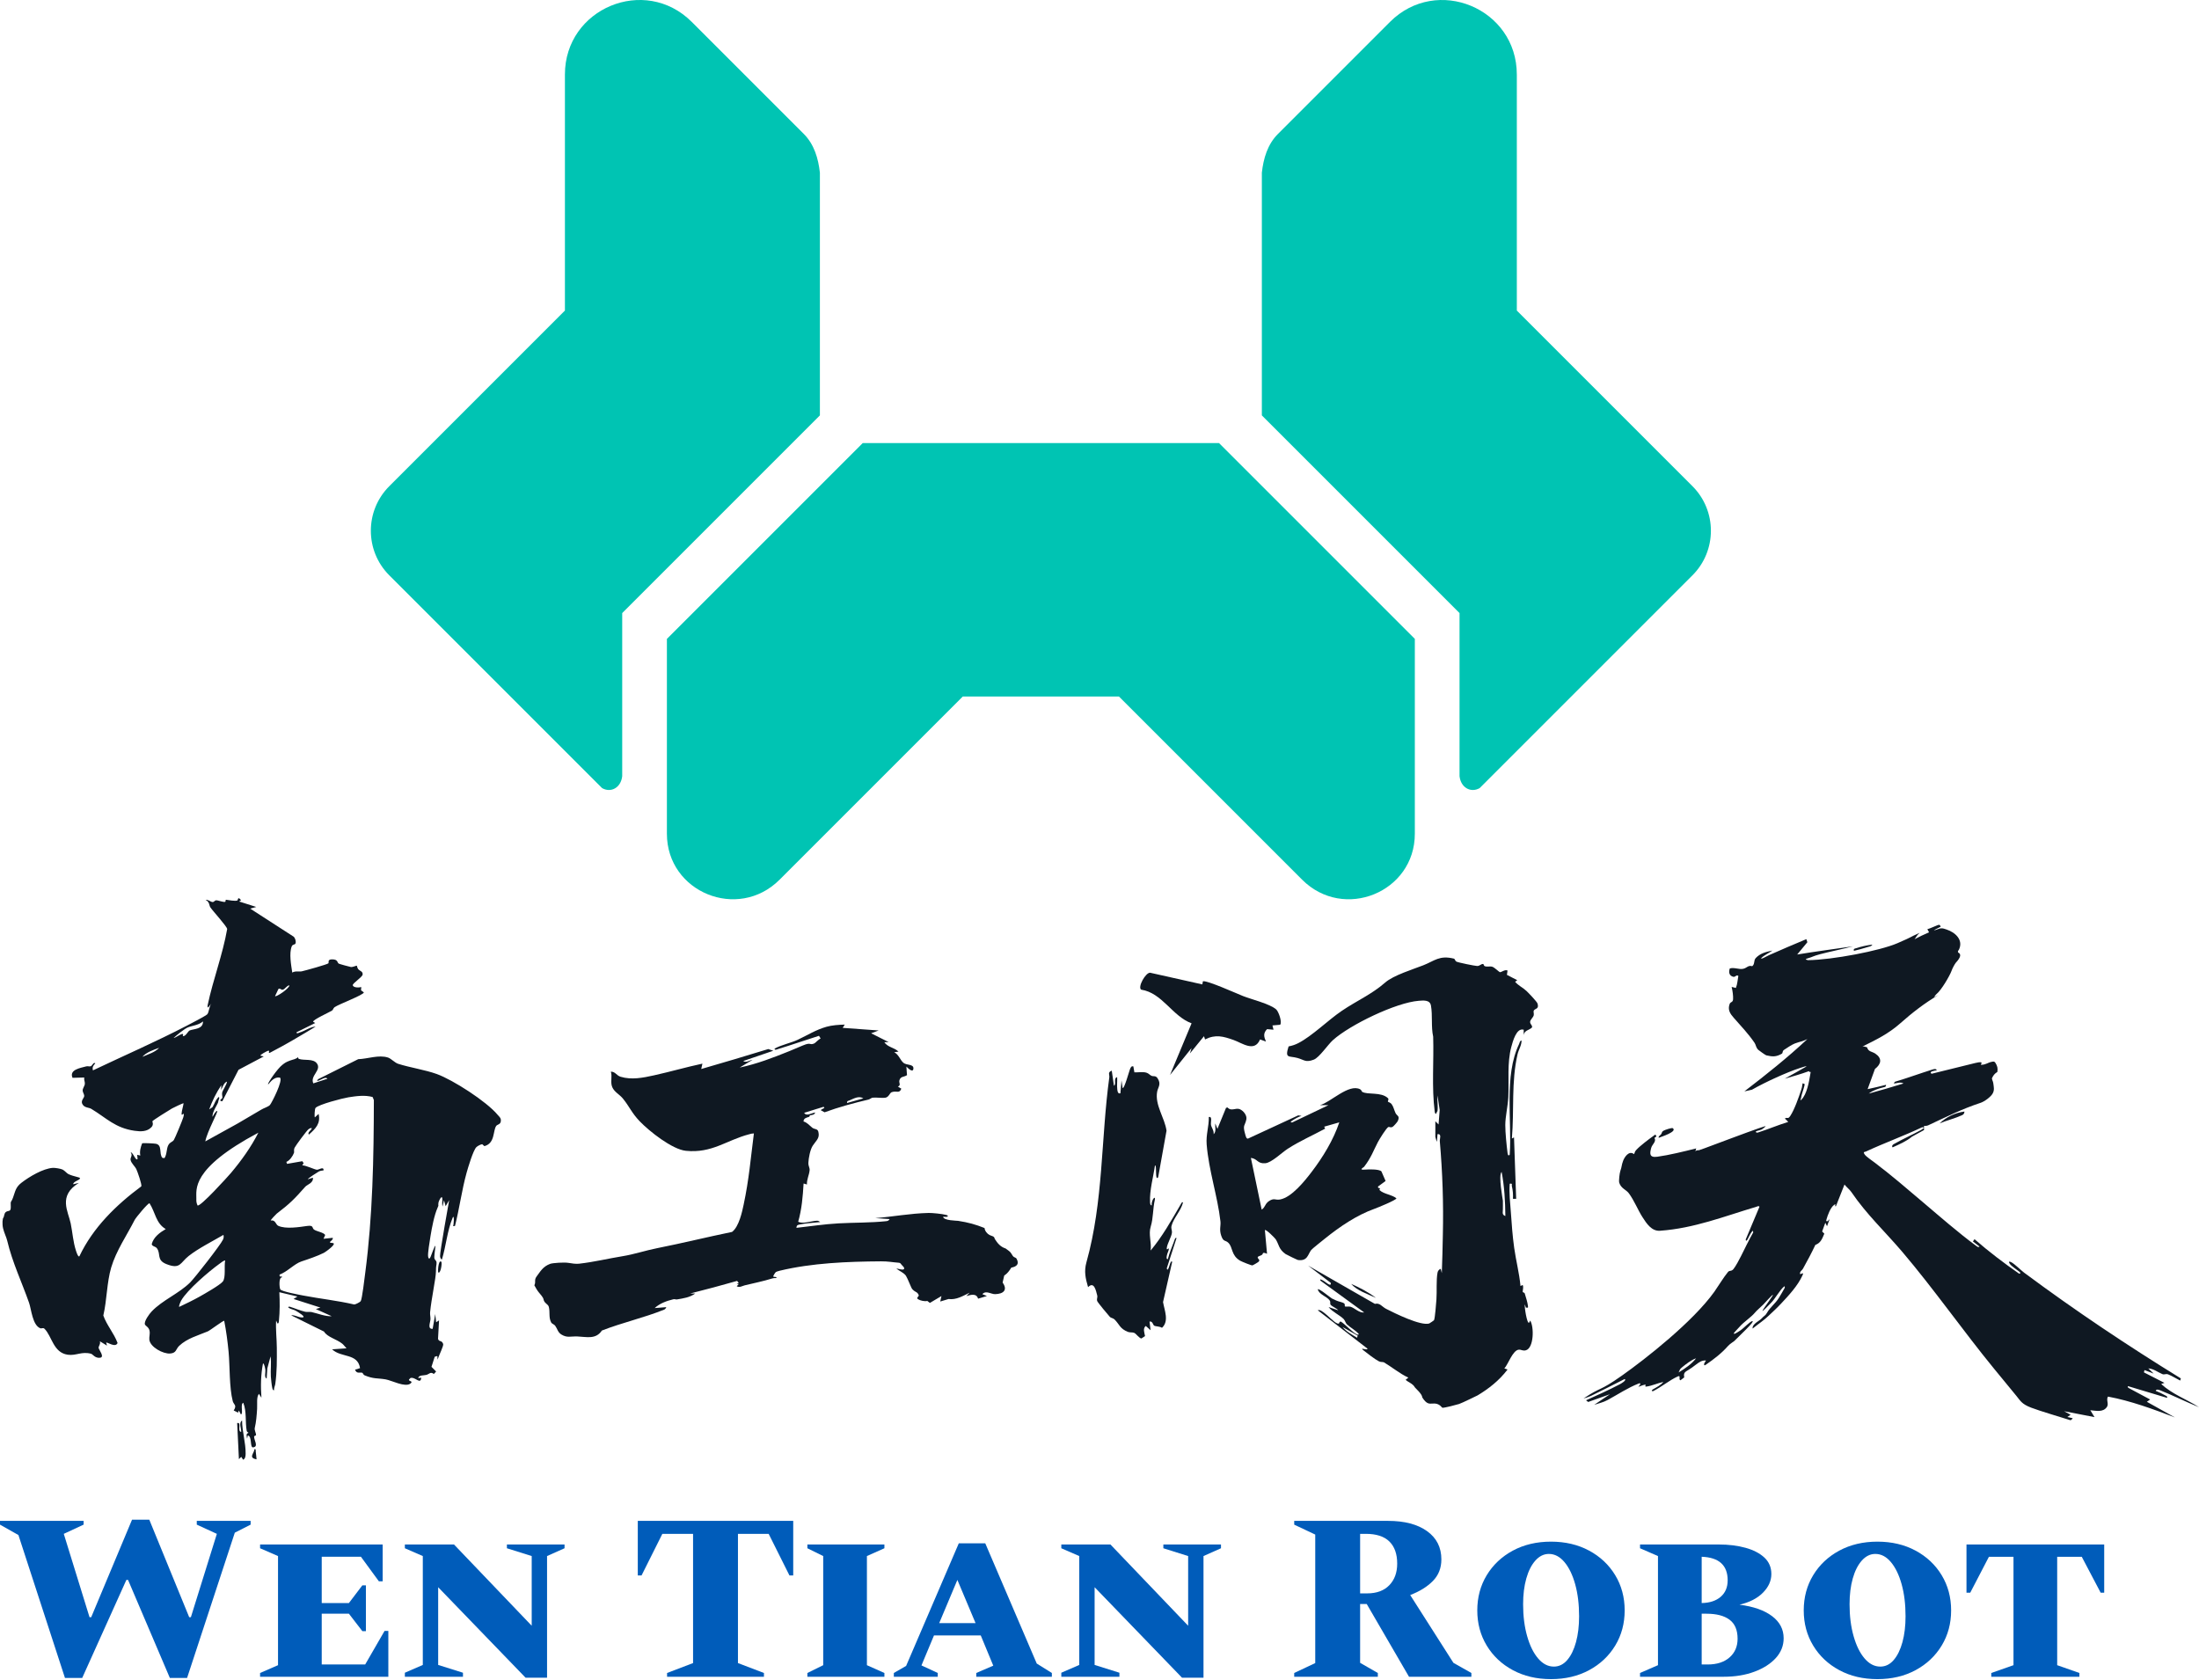
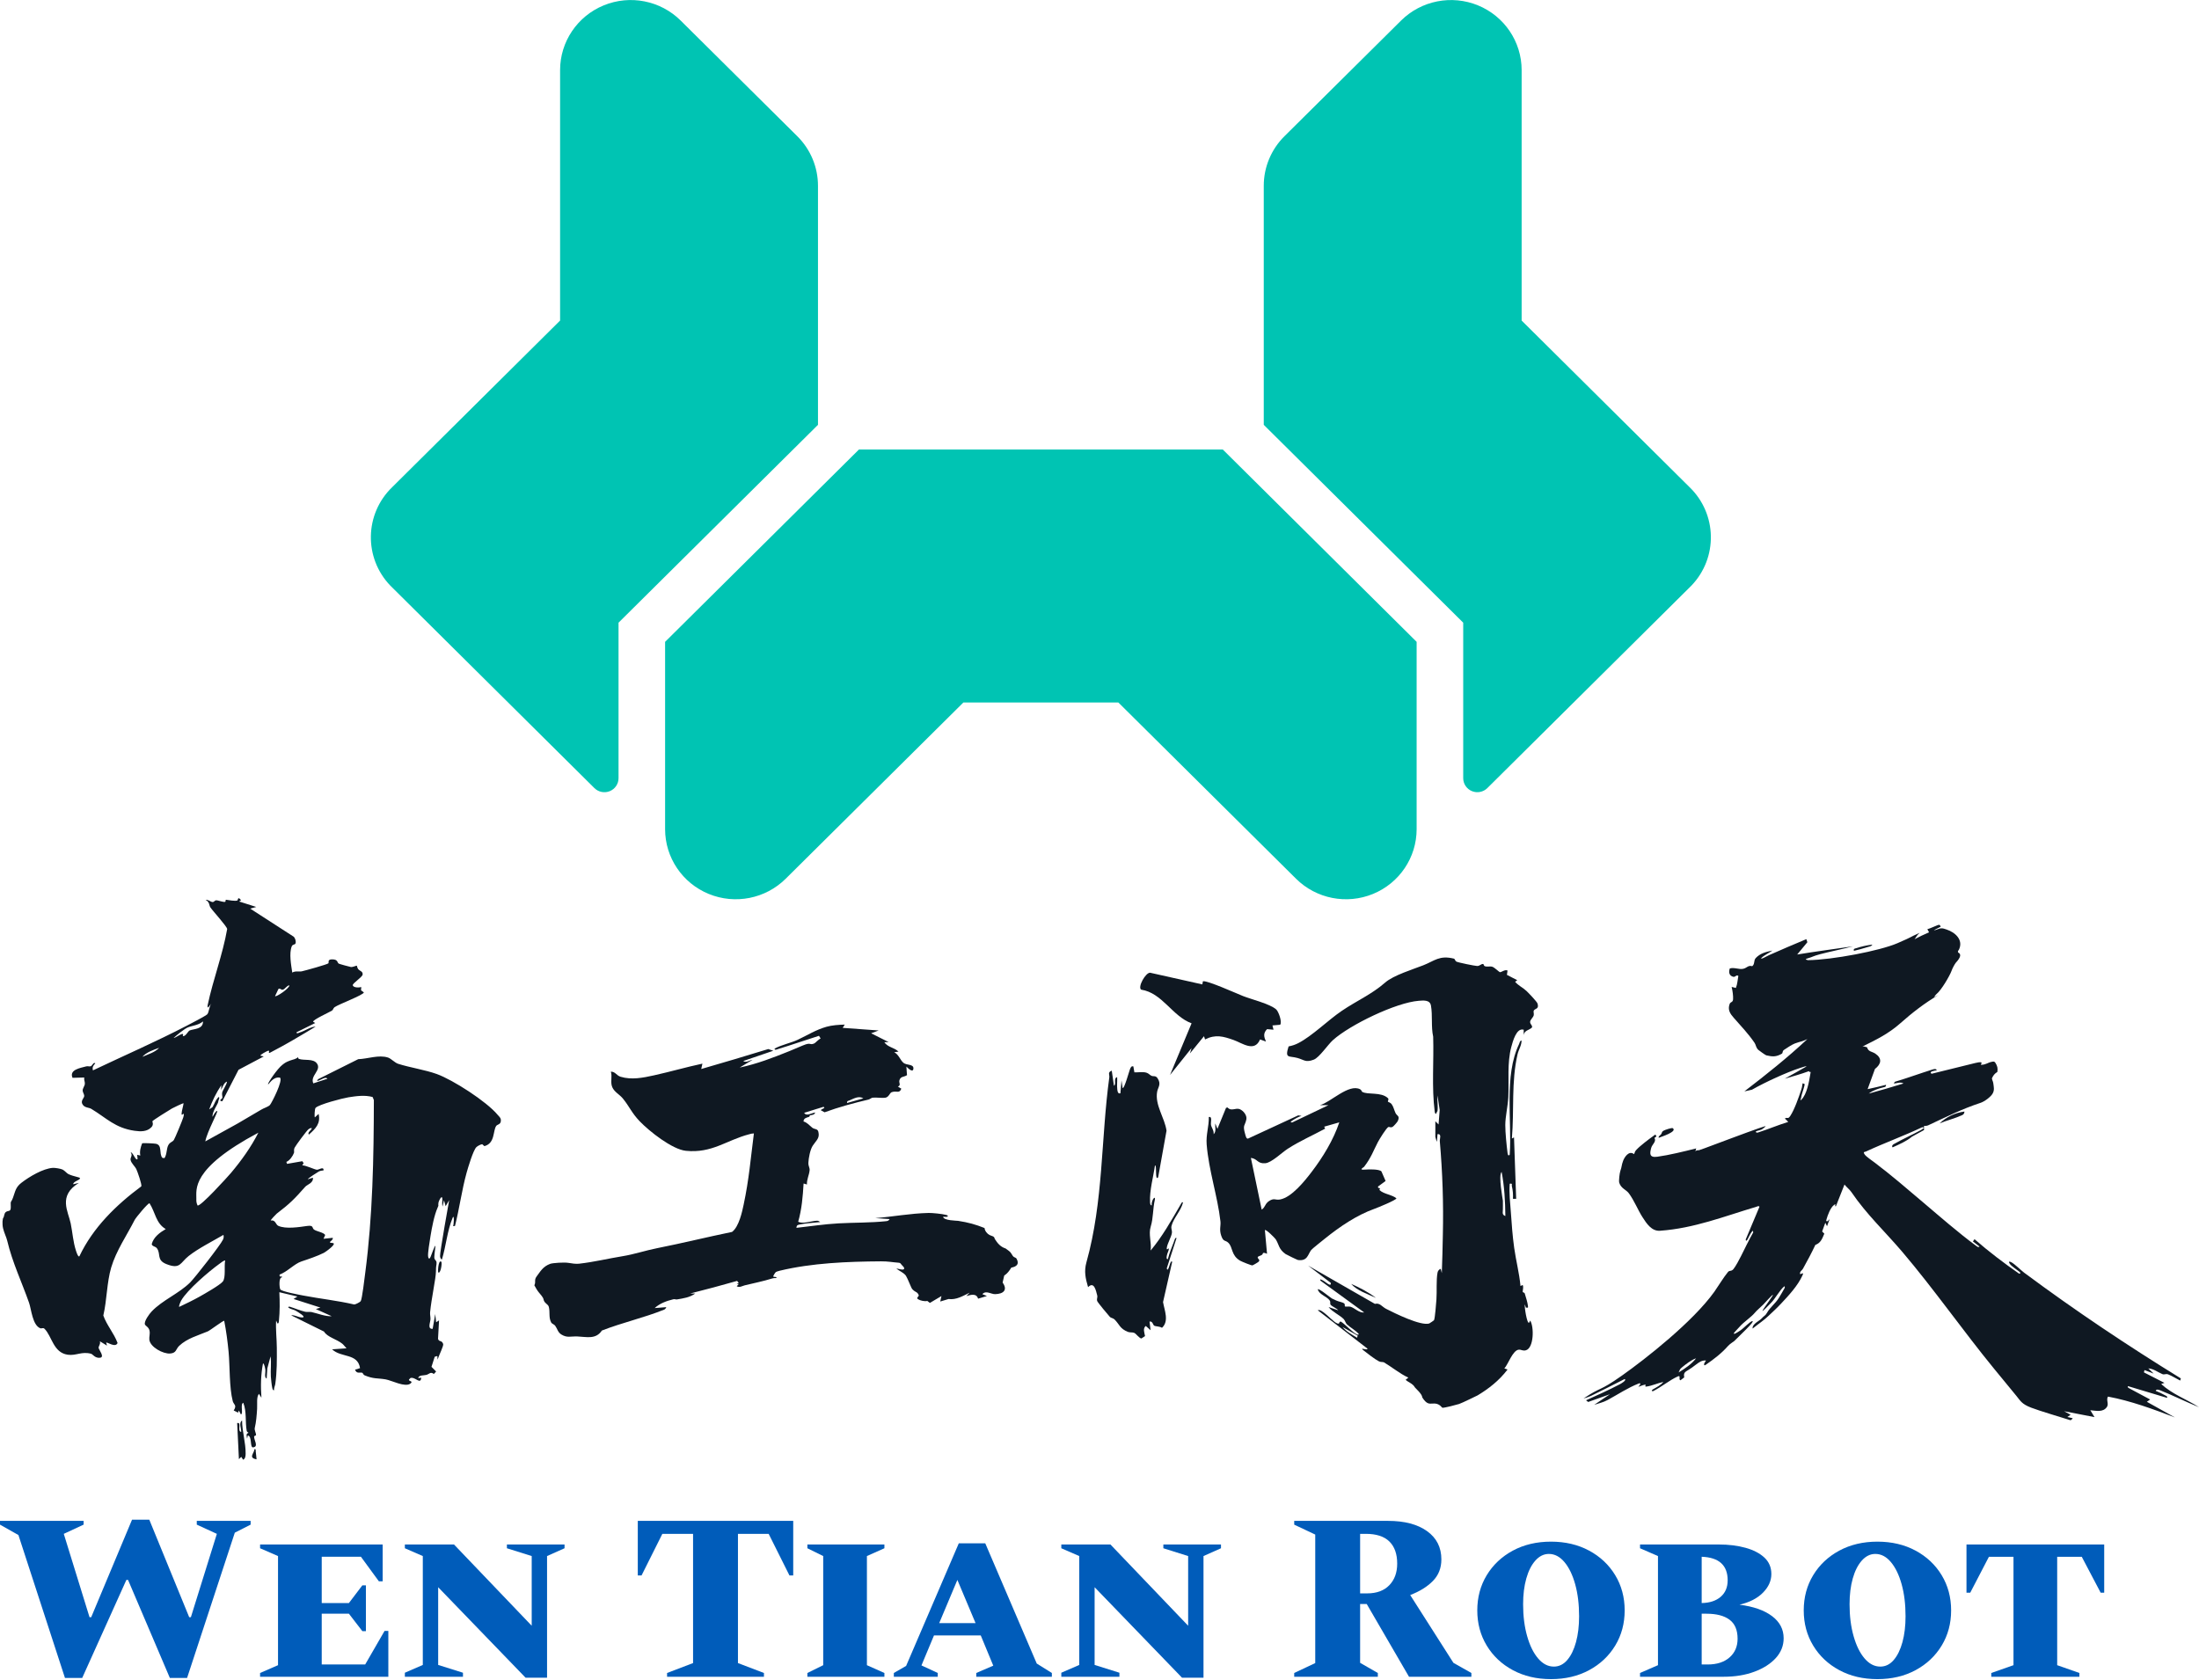
<svg xmlns="http://www.w3.org/2000/svg" id="b" data-name="图层 2" viewBox="0 0 191.796 146.456">
  <defs>
    <style>
      .e {
        fill: #005cba;
      }

      .f {
        fill: #0f1822;
      }

      .g {
        fill: #00c4b3;
      }
    </style>
  </defs>
  <g id="c" data-name="3">
    <g>
      <g>
        <g>
          <path class="e" d="M5.666,146.352l-4.059-12.464-1.607-.907v-.329h7.293v.329l-1.73.804,2.246,7.272h.145l3.563-8.509h1.504l3.482,8.509h.145l2.266-7.272-1.751-.804v-.329h4.697v.329l-1.38.701-4.162,12.67h-1.504l-3.646-8.55h-.145l-3.853,8.55h-1.504Z" />
          <path class="e" d="M22.684,146.25v-.33l1.565-.68v-9.519l-1.565-.68v-.329h10.692v3.214h-.329l-1.566-2.143h-3.42v4.038h2.369l1.175-1.546h.309v3.997h-.309l-1.175-1.524h-2.369v4.43h3.791l1.689-2.926h.33v3.997h-11.188Z" />
          <path class="e" d="M35.312,146.25v-.351l1.565-.68v-9.498l-1.565-.68v-.329h4.285l6.778,7.087v-6.078l-2.163-.68v-.329h5.027v.329l-1.525.68v10.61h-1.874l-7.623-7.891v6.778l2.163.68v.351h-5.068Z" />
          <path class="e" d="M58.182,146.25v-.33l2.267-.865v-11.27h-2.679l-1.813,3.626h-.329v-4.759h13.557v4.759h-.33l-1.812-3.626h-2.679v11.27l2.267.865v.33h-8.447Z" />
          <path class="e" d="M70.42,146.25v-.33l1.38-.68v-9.519l-1.38-.68v-.329h6.717v.329l-1.525.68v9.519l1.525.68v.33h-6.717Z" />
          <path class="e" d="M77.96,146.25v-.33l1.071-.617,4.595-10.693h2.308l4.491,10.487,1.318.823v.33h-6.593v-.33l1.483-.639-1.092-2.637h-4.079l-1.093,2.616,1.422.659v.33h-3.832ZM81.916,141.573h3.173l-1.587-3.771-1.586,3.771Z" />
          <path class="e" d="M92.567,146.25v-.351l1.565-.68v-9.498l-1.565-.68v-.329h4.285l6.778,7.087v-6.078l-2.163-.68v-.329h5.027v.329l-1.525.68v10.61h-1.874l-7.623-7.891v6.778l2.163.68v.351h-5.068Z" />
          <path class="e" d="M112.881,146.25v-.33l1.834-.865v-11.208l-1.834-.865v-.329h8.18c1.441,0,2.578.299,3.409.896.831.597,1.246,1.418,1.246,2.462,0,.755-.247,1.384-.741,1.885-.494.502-1.153.91-1.978,1.226l3.77,5.913,1.566.886v.33h-5.439l-3.688-6.346h-.577v5.13l1.545.886v.33h-7.293ZM119.123,133.785h-.494v5.192h.618c.824,0,1.466-.237,1.927-.711.46-.474.689-1.103.689-1.886,0-.837-.227-1.479-.68-1.926s-1.14-.67-2.061-.67Z" />
          <path class="e" d="M135.276,146.456c-1.25,0-2.359-.261-3.327-.783-.969-.521-1.728-1.236-2.277-2.143-.549-.906-.824-1.93-.824-3.069,0-1.141.275-2.164.824-3.07.55-.906,1.309-1.62,2.277-2.143.968-.521,2.077-.783,3.327-.783,1.249,0,2.358.262,3.327.783.969.522,1.727,1.236,2.276,2.143s.824,1.93.824,3.07c0,1.14-.274,2.163-.824,3.069s-1.308,1.621-2.276,2.143c-.969.522-2.078.783-3.327.783ZM135.523,145.364c.453,0,.845-.192,1.174-.577.33-.384.584-.906.763-1.565s.268-1.408.268-2.246c0-1.044-.113-1.975-.34-2.792-.227-.816-.539-1.462-.938-1.937-.398-.474-.852-.711-1.359-.711-.439,0-.831.193-1.175.577-.343.385-.607.906-.793,1.566-.186.659-.278,1.407-.278,2.245,0,1.03.117,1.957.351,2.781s.553,1.474.958,1.947.861.711,1.37.711Z" />
          <path class="e" d="M143.043,146.25v-.33l1.565-.68v-9.519l-1.565-.68v-.329h6.86c.865,0,1.645.096,2.339.288.693.192,1.243.478,1.648.854.404.378.607.855.607,1.433,0,.591-.244,1.133-.731,1.627-.487.495-1.171.845-2.05,1.051,1.208.151,2.153.481,2.833.989.68.509,1.02,1.153,1.02,1.937,0,.646-.227,1.22-.68,1.721s-1.075.899-1.864,1.194c-.79.296-1.687.443-2.689.443h-7.293ZM150.687,137.843c0-1.318-.756-2.005-2.267-2.06v4.038c.701-.014,1.254-.196,1.659-.546.404-.351.607-.828.607-1.433ZM148.832,140.749h-.412v4.43h.516c.81,0,1.448-.206,1.916-.618.467-.412.7-.954.7-1.628,0-.755-.233-1.308-.7-1.658-.468-.351-1.141-.525-2.02-.525Z" />
          <path class="e" d="M163.749,146.456c-1.25,0-2.359-.261-3.327-.783-.969-.521-1.728-1.236-2.277-2.143-.549-.906-.824-1.93-.824-3.069,0-1.141.275-2.164.824-3.07.55-.906,1.309-1.62,2.277-2.143.968-.521,2.077-.783,3.327-.783,1.249,0,2.358.262,3.327.783.969.522,1.727,1.236,2.276,2.143s.824,1.93.824,3.07c0,1.14-.274,2.163-.824,3.069s-1.308,1.621-2.276,2.143c-.969.522-2.078.783-3.327.783ZM163.996,145.364c.453,0,.845-.192,1.174-.577.33-.384.584-.906.763-1.565s.268-1.408.268-2.246c0-1.044-.113-1.975-.34-2.792-.227-.816-.539-1.462-.938-1.937-.398-.474-.852-.711-1.359-.711-.439,0-.831.193-1.175.577-.343.385-.607.906-.793,1.566-.186.659-.278,1.407-.278,2.245,0,1.03.117,1.957.351,2.781s.553,1.474.958,1.947.861.711,1.37.711Z" />
          <path class="e" d="M173.679,146.25v-.33l1.937-.68v-9.456h-2.143l-1.628,3.131h-.329v-4.202h12.012v4.202h-.31l-1.648-3.131h-2.143v9.456l1.937.68v.33h-7.685Z" />
        </g>
        <g>
          <g>
            <path class="f" d="M171.339,96.95c-.012.164-.062.252-.219.323-.626.285-1.307.445-1.945.708.606-.575,1.336-.918,2.164-1.032Z" />
            <path class="f" d="M144.667,99.243c-.023-.173.151-.206.224-.325.073-.119.047-.193.174-.281s.757-.289.831-.237c.439.303-1.02.758-1.229.843Z" />
            <path class="f" d="M163.305,82.391c-.081.163-.3.18-.442.223-.402.124-.766.228-1.167.318-.04-.174.017-.173.159-.219.479-.154.954-.265,1.45-.323Z" />
            <path class="f" d="M187.535,122.067c-.592-.327-1.177-.619-1.779-.953-.049-.027-.25-.112-.147-.211,1.127.337,2.264.681,3.391,1.018.099-.102-.095-.183-.147-.212-.283-.161-.541-.283-.831-.395.04-.175.268-.097.362-.059,1.168.463,2.258,1.015,3.412,1.483-1.103-.704-2.325-1.127-3.298-2.023.095-.033.19-.066.285-.099-.597-.305-1.194-.61-1.791-.915.017-.067.034-.134.05-.201.267.102.534.204.801.306-.157-.151-.312-.303-.47-.452.474.034.804.319,1.227.497.187.078.294-.059.512.027.323.127.713.374,1.043.539.028-.06.031-.131.058-.19-4.698-2.894-9.212-5.911-13.67-9.224-.253-.188-.794-.731-1.107-.904-.196-.108-.285-.066-.137.142.148.208.611.498.795.654.184.155.165.152.013.197-1.353-.946-2.651-1.925-3.89-3.01-.046.066-.093.133-.14.199.192.148.385.298.576.445-.108.101-.212-.003-.312-.076-1.505-1.103-3.245-2.625-4.583-3.757-1.563-1.322-2.683-2.3-4.247-3.489-.193-.147-.742-.519-.864-.695-.192-.277-.02-.216.098-.271,1.639-.761,3.301-1.358,4.922-2.127.046.018.093.034.141.05-.072.07-.125.127-.217.178-.795.438-1.625.801-2.42,1.254-.102.058-.194.167-.099.282.597-.27,1.181-.516,1.693-.935.35-.192.7-.384,1.049-.577-.003-.117-.006-.235-.009-.351.127-.014.252-.005.371-.06,1.519-.708,2.954-1.433,4.573-1.963.341-.112.903-.526,1.059-.827.156-.301.086-.535.064-.753-.031-.312-.085-.288-.141-.548.122-.264.226-.41.477-.564.056-.328-.002-.525-.175-.804-.084-.135-.178-.105-.31-.08-.37.07-.481.245-.919.263-.155.007.401-.383-.521-.159-.923.224-2.725.674-3.808.938-.294-.203.311-.282.444-.296-.036-.179-.272-.105-.37-.074-1.115.349-2.175.741-3.283,1.072-.03.05-.062.101-.092.151.306-.02.56-.168.848-.006-1.007.309-2.016.61-3.033.883.388-.294.827-.435,1.288-.548.173-.042.21-.042.225-.218-.535.138-1.07.261-1.609.377.213-.587.429-1.17.64-1.76.553-.425.648-.925.028-1.34-.286-.191-.611-.152-.715-.547-.146-.032-.256-.104-.408-.067,1.196-.592,2.281-1.12,3.297-2.022,1.017-.902,2.138-1.78,3.33-2.469-.128.055-.255.124-.382.187.077-.096.123-.196.227-.282.43-.357,1.146-1.586,1.299-2.011.086-.24.247-.537.364-.698.187-.209.646-.708.21-.911-.032-.216-.005-.066.09-.279.372-.832-.341-1.478-1.099-1.725-.185-.06-.286-.102-.43-.101-.267.003-.424.159-.677.166.204-.099.398-.205.599-.308-.06-.158-.091-.199-.271-.134-.289.104-.589.267-.892.351.048.092.099.181.149.272-.432.182-.848.384-1.266.601.164-.196.201-.362.454-.56-1.106.495-.411.242-1.944.907-1.534.665-5.661,1.455-7.804,1.481-.245-.057-.245-.094-.029-.157.482-.14.436-.187,1.088-.364.652-.177,2.071-.472,2.864-.688-1.598.237-3.25.448-4.865.716.294-.358.592-.715.888-1.072-.029-.09-.06-.179-.088-.269-1.095.463-2.175.91-3.27,1.403-.044.02-.896.494-.621.212.183-.188.68-.44.931-.62-.533.108-1.068.239-1.452.652-.204.22-.06.522-.311.713-.365-.11-.452.163-.805.231-.353.068-.777-.149-1.149-.034-.114.327-.06.644.314.73.165.038.262-.213.431-.078-.07.351-.077.711-.217,1.048-.123-.028-.244-.068-.368-.087.081.316.143.777.126,1.07-.016.293-.223.216-.295.404-.198.52.037.859.365,1.231.639.725,1.255,1.369,1.804,2.171.125.182.102.388.32.607.044.044.624.464.702.482.56.133.867.132,1.335-.13.147-.082.024-.212.212-.347.188-.134.723-.476.931-.553.442-.164.724-.194,1.107-.39-1.746,1.639-3.602,3.108-5.496,4.564.226-.051.421-.086.666-.149,1.192-.677,3.047-1.523,4.201-1.897,1.154-.374.065.02.566-.137-.663.369-1.267.728-1.917,1.077.712-.204,1.414-.401,2.114-.658.149.25.199-.209.105.347s-.277,1.659-.758,2.135c-.157.156-.047-.062-.038-.125.051-.352.224-.76.298-1.087.053-.234-.023-.129-.154-.215-.072.302-.011.225-.134.596-.2.604-.572,1.682-.937,2.24-.232.354-.231.073-.488.248.117.075.202.192.302.289-.885.269-1.733.632-2.613.915-.104.034-.205.046-.218-.084.207-.107.438-.081.643-.262.205-.182.504-.321-.413-.006-.917.315-3.812,1.405-4.714,1.74-.902.335-.277.043-.818.236.104-.087.074-.14.103-.228-1.079.266-2.342.582-3.394.726-.73.1-.644-.32-.532-.761.083-.327.471-.551.295-.865-.024-.044.253-.141.131-.219-.122-.078.082-.193-.259.051-.342.244-1.127.832-1.453,1.186-.172.187-.111.193-.207.383-.455-.358-.843.283-.953.579-.15.4-.102.497-.237.866-.072.195-.151.882-.103,1.04.157.514.599.6.845.934.467.636.778,1.436,1.166,2.047.388.612.826,1.265,1.547,1.214,2.967-.209,5.593-1.254,8.405-2.093.077-.023.202-.109.27-.002-.396.95-.801,1.902-1.2,2.852.012.192.109.099.166-.012.138-.268.246-.527.444-.755.015.049.029.1.048.146-.387.689-.704,1.343-1.066,2.071-.15.301-.468.898-.66,1.133-.192.234-.332.084-.479.257-.343.405-.922,1.348-1.186,1.718-1.876,2.627-6.018,5.875-8.063,7.318-2.045,1.444-1.755.926-3.351,1.997.256-.075.484-.146.63-.216,1.023-.493,1.963-.983,2.956-1.481.221.098-.329.409-.414.454-.975.509-1.956.952-2.951,1.401.063.048.124.097.186.146.633-.225,1.266-.45,1.899-.676-.459.309-.916.614-1.375.926.409-.138.777-.209,1.17-.421.886-.479,1.762-1.068,2.708-1.438.073-.029.152-.047.142.045-.01.093-.124.166-.166.245.176-.062.407-.164.579-.19.173-.026-.122.2.133.164.494-.069.976-.302,1.47-.403-.249.29-.565.446-.892.635-.108.062-.202.17-.011.172.734-.367,1.426-.954,2.153-1.285.312-.142.041.258.234.338.109-.078.223-.174.334-.257-.078-.401.056-.467.391-.667.195-.117.402-.273.595-.42.289-.219.527-.41.909-.388-.04.103-.169.223-.164.334.005.111.042.113.15.039.688-.472,1.381-1.001,1.94-1.639.165-.189.491-.378.551-.437.429-.442,1.831-1.735,1.576-1.723-.156-.045-.739.604-1.065.814-.275.178-.585.387-.556.236.011-.058.283-.312.55-.617.28-.32,1.008-.836,1.251-1.136.202-.249.523-.499.753-.735.233-.244.762-.838.84-.859.124-.034-.758,1.085-.887,1.376-.087.196.619-.568.727-.669.342-.32.775-1.141,1.157-1.442.057-.045.065.09.034.145-.147.265-.335.591-.495.85-.319.519-.758.805-1.05,1.321-.152.268-.23.214-.488.507-.153.173-.812.458-.756.853.63-.504.941-.683,1.394-1.116.391-.373.661-.605,1.102-1.076.652-.695,1.441-1.539,1.854-2.448.21-.462-.327.149-.201-.266.032-.104.173-.193.244-.318.374-.667.748-1.372,1.079-2.072.477-.177.595-.545.784-.983-.064-.063-.128-.126-.192-.189.092-.254.185-.509.277-.763.05.101.1.203.149.304.074-.201.148-.407.222-.606-.076.036-.131.193-.228.175s-.073-.045-.035-.182c.1-.355.34-1.003.638-1.23.297-.227-.013.133.177.103.242-.628.493-1.269.749-1.896.177.224.457.444.61.669,1.315,1.937,2.904,3.408,4.429,5.199,2.751,3.233,5.339,6.94,7.994,10.179.823,1.004,1.175,1.421,1.97,2.399.361.444.466.702,1.275,1.013.808.311,2.459.787,3.431,1.098.118-.031.129-.112.203-.175-.159-.036-.316-.07-.474-.106.095-.066.19-.132.285-.198-.189-.102-.377-.204-.566-.306.883.172,1.767.344,2.65.514-.121-.2-.25-.4-.365-.6.514.045,1.119.202,1.45-.291.184-.274-.091-.616.092-.899,2.02.382,3.919,1.085,5.839,1.819-.817-.455-1.634-.911-2.45-1.366.095-.066.19-.133.286-.198ZM146.408,119.709c.139-.253.048-.248.329-.475.28-.227.789-.633,1.196-.759-.419.526-.946.873-1.525,1.234Z" />
          </g>
          <g>
            <path class="f" d="M125.373,96.907c-.008.057-.114.142-.095.234-.11.029-.132-.106-.143-.185-.273-2.103-.067-4.408-.134-6.535-.193-.866-.039-1.858-.194-2.718-.092-.51-.667-.444-1.068-.412-1.986.156-5.985,2.089-7.479,3.426-.447.4-1.186,1.521-1.676,1.708-.709.271-.827.018-1.413-.145-.753-.21-1.13.087-.78-1.01.314-.063.557-.14.844-.286,1.201-.614,2.6-2.005,3.777-2.804,1.329-.902,2.62-1.445,3.81-2.487.716-.628,2.407-1.143,3.303-1.494,1.008-.394,1.41-.899,2.688-.585.089.022.089.196.224.263.161.08,1.597.373,1.799.378.24.007.332-.195.528-.175.048.005.042.15.127.187.209.091.454-.013.669.055.2.064.601.468.661.473.146.011.423-.255.666-.146l-.053.381.9.463-.187.141c.277.327.682.509.989.797.18.169.917.936.968,1.102.149.484-.205.425-.317.594-.075.114.027.283-.019.44-.054.185-.294.371-.31.55-.02.226.247.338.153.511-.253.236-.662.24-.715.655l.002-.468c-.632-.202-.956,1.028-1.083,1.501-.372,1.391-.196,2.926-.26,4.366-.034.764-.264,1.709-.264,2.446 0.0.69.109,1.741.198,2.443.016.128.067.298.187.14.211-3.002-.515-6.886.821-9.655.054-.112.049-.278.213-.303.004.429-.253.787-.349,1.2-.558,2.397-.284,4.911-.496,7.349l.187-.095.188,5.356-.281-0c.02-.368-.002-.729-.092-1.087-.04-.157.094-.274-.19-.228-.064.837.042,1.662.099,2.486.07,1.013.146,2.06.289,3.091.156,1.122.448,2.218.553,3.347l.186-.095c.107.18-.011.492.007.599.011.065.151.054.174.133.098.337.247.772.284,1.11.02.186-.017.134-.181.133l-.093-.282c-.054.171.192,1.749.374,1.597l.094-.187c.351.556.321,2.392-.372,2.592-.272.079-.404-.064-.609-.053-.537.028-.935,1.27-1.274,1.641l.281.092c-.752.985-1.658,1.679-2.612,2.255,0,0-1.379.677-1.62.752-.265.082-1.237.336-1.451.33-.04-.001-.222-.352-.674-.372-.385-.017-.58.138-.956-.347l-.134-.197c.015-.275-.602-.796-.641-.871-.167-.327-.64-.471-.8-.656l.235-.187c-.754-.351-1.405-.898-2.111-1.323-.111-.067-.274-.007-.455-.098-.34-.171-1.055-.722-1.377-.981-.353-.283.441.082.37-.134l-4.325-3.337c.168-.102.465.156.595.251.285.209.81.781,1.088.887.297.113.096-.172.337-.15.391.25,1.028.968,1.414,1.125.043.018.154.025.139-.045-.288-.331-.724-.552-1.036-.844-.118-.11-.147-.323-.286-.466-.317-.323-1.005-.637-1.31-1.04l.846.283c-.15-.181-.525-.321-.66-.474-.093-.105.01-.223-.082-.372-.221-.358-.955-.531-1.044-.986.103-.104,1.078.713,1.229.799.021.012.298.141.374.177.169.082.573.157.683.243.116.092.042.238.074.268.053.05.346-.008.489.033.371.107.749.554,1.195.498l-3.81-2.771c-.102-.205.139-.053.209-.02.21.1.754.638.685.209l-1.974-1.504,5.827,3.339c.43-.114.613.248.976.433.757.386,3,1.499,3.757,1.279.033-.01.407-.262.42-.284.089-.158.187-1.498.211-1.81.053-.691-.029-1.686.097-2.346.029-.15.133-.284.279-.331l.094.375c.048-1.117.065-2.217.091-3.338.063-2.753-.026-5.394-.266-8.181-.016-.186.19-.647-.2-.598l-.048.658c-.022-0-.141-.401-.141-.424v-1.362l.281.281.098-1.262-.191-1.274c-.042.429.058.947,0,1.362ZM131.298,106.066c-.016-1.291-.081-2.583-.328-3.851-.302.309.101,2.383.111,2.515s-.003.7,0,.74c.017.189-.13.476.217.595ZM118.413,116.495l-1.316-.752c.333.414.828.666,1.271.938l.045-.185Z" />
            <path class="f" d="M118.817,95.234c.49.277,1.63-.019,2.236.547.117.109-.034.248.005.309.023.036.217.075.315.208.167.226.225.531.345.784.125.263.403.229.198.694-.042.096-.363.458-.445.504-.187.106-.27-.007-.365.017-.17.042-.807,1.089-.927,1.318-.414.792-.579,1.346-1.204,2.157-.036.047-.513.284.039.245.326-.023,1.252-.065,1.473.153l.364.836-.652.48c-.063.168.146.133.158.16.021.044-.062.13-.043.148.381.369,1.077.391,1.481.724 0.0.151-1.643.818-1.908.913-1.542.549-3.028,1.553-4.342,2.613-.2.161-1.096.872-1.181.981-.294.376-.309.99-1.152.876-.059-.008-.998-.461-1.081-.519-.622-.436-.565-.823-.867-1.295-.068-.106-.853-.897-.941-.797l.187,2.065c-.474-.193-.304.003-.443.094-.255.166-.555.104-.23.443l-.025.124c-.033.062-.529.347-.59.356-.071.01-.913-.327-1.056-.411-.809-.475-.616-1.168-1.037-1.57-.259-.248-.427-.045-.619-.628-.18-.546-.017-.825-.064-1.243-.245-2.163-1.025-4.466-1.201-6.7-.069-.874.204-1.547.187-2.393.336-.076.146.462.192.699.044.227.266.48.23.803.254-.238.108-.634.143-.938l.186.469.752-1.833.128-.034c.331.377.712.002,1.069.151.316.132.648.541.574.895-.119.576-.341.455-.105,1.273.034.116.098.464.262.393l4.372-2.023.285.05c-.258.069-.563.243-.784.392-.096.065-.294.189-.017.172l3.152-1.503-.751.002c.938-.246,2.508-1.899,3.509-1.388.124.063.139.204.186.231ZM116.814,97.893l-1.317.377.081.173c-1.088.589-2.228,1.086-3.27,1.76-.518.335-1.398,1.208-1.948,1.256-.699.061-.674-.399-1.258-.465l.941,4.509c.323-.203.272-.496.626-.735.463-.312.556-.072.974-.147,1.018-.183,2.155-1.616,2.764-2.413.979-1.281,1.898-2.791,2.405-4.313Z" />
            <path class="f" d="M98.85,93.009l.092.524c.328.013.765-.076,1.08.039.179.065.254.186.405.258.179.085.361-.047.536.217.347.523.033.789-.037,1.174-.212,1.162.664,2.282.818,3.401l-.73,4.064c-.312.38-.081-1.098-.28-1.033-.141,1.016-.48,2.168-.426,3.196.004.083.014.309.142.279-.017-.19.031-.335.105-.506.04-.091.208-.279.177-.012-.196.858-.131,1.611-.367,2.376-.21.679.086,1.382-.007,2.087,1.025-1.221,1.811-2.634,2.614-4.011.026-.045.141-.299.207-.169-.165.686-.825,1.359-.996,2.018-.067.26.054.388.035.59-.035.37-.4.942-.451,1.337-.031.239.084.078.188.045-.01.223-.14.39-.18.62-.016.094-.075.346.085.32.127-.509.331-1.011.522-1.499.019-.05.131-.475.233-.331l-.849,2.628c.071.404.263-.339.28-.378.022-.052.102-.315.192-.184l-.798,3.511c.126.725.545,1.66-.093,2.244-.176-.134-.55-.108-.684-.191-.099-.062-.142-.421-.401-.35l.093.751-.423-.373c-.273.227-.113.592-.063.882l-.314.211c-.179-.01-.476-.422-.613-.482-.181-.079-.389-.022-.565-.093-.718-.288-.713-.629-1.17-1.087-.114-.114-.315-.126-.398-.214-.158-.168-1.071-1.268-1.111-1.387-.063-.187.044-.323.007-.467-.118-.458-.276-1.279-.804-.747-.224-.762-.362-1.38-.144-2.162,1.491-5.334,1.262-10.778,1.996-16.137.032-.23-.169-.441.215-.583l.19,1.315c.239-.119-.076-.656.28-.751.02.355-.031.719.011,1.073.02.168.049.405.272.336l.096-1.126.094.657c.136.184.605-1.598.68-1.715.074-.115.084-.2.259-.164Z" />
            <path class="f" d="M104.866,85.862l.052-.277c.404-.074,2.919,1.063,3.503,1.294.736.291,2.326.673,2.883,1.16.208.181.541,1.087.35,1.343l-.671.058.093.374-.562-.051c-.357.359-.275.669-.097,1.084l-.517-.185c-.484,1.151-1.553.313-2.306.048-.902-.318-1.575-.513-2.489-.049l-.093-.282-1.224,1.502.141-.469-1.879,2.348,1.879-4.505c-1.681-.617-2.554-2.657-4.398-2.936-.321-.227.386-1.488.779-1.477l4.557,1.019Z" />
            <path class="f" d="M120.012,113.204c-.71-.329-1.652-.631-2.163-1.219.752.323,1.511.726,2.163,1.219Z" />
          </g>
          <path class="f" d="M85.871,107.106c.023.256.229.507.436.613.207.105.417.089.451.333.245.389.499.698.954.844.072.062.22.166.286.211.172.118.252.323.352.454s.245.104.312.223c.262.468.018.692-.456.779-.17.276-.343.516-.619.695-.046.204-.096.404-.139.611.463.64.079.993-.658,1.009-.344.008-.802-.36-1.109.001.129.046.265.108.397.161-.256.079-.513.156-.769.233-.149-.494-.627-.338-1.021-.23.095-.098.19-.196.285-.294-.587.283-1.165.646-1.839.553-.243.072-.485.144-.727.218.035-.159.068-.318.107-.477-.338.198-.674.399-1.011.6-.075-.058-.141-.118-.223-.173-.252.059-.617-.031-.81-.152-.194-.12.104-.258.064-.35-.154-.347-.254-.193-.57-.534-.089-.096-.383-.897-.545-1.154-.162-.257-.605-.441-.843-.631.164-.011.531.159.659.049.127-.11-.176-.335-.232-.423-.056-.088-.108-.129-.222-.138-.565-.043-.917-.125-1.538-.121-2.923.02-6.022.139-8.856.823-.407.098-.37.168-.512.403-.142.234.253.036.258.23-.135.005-.267.001-.405.044-.784.245-1.56.393-2.372.593-.225.055-.451.222-.699.081.055-.062.118-.127.176-.19-.061.002-.123.004-.184.006.061-.033.121-.067.182-.101-.047-.06-.093-.122-.139-.183-1.364.387-2.732.758-4.108,1.102.152 0.0.302.001.455-0-.499.349-1.007.414-1.605.516-.093.016-.176-.049-.31-.015-.582.146-1.163.345-1.624.768.337-.026.676-.056,1.014-.081-.037.091-.095.18-.188.217-1.779.717-3.641,1.125-5.431,1.823-.528.804-1.364.544-2.13.516-.629-.023-.886.139-1.396-.166-.319-.191-.345-.491-.551-.777-.083-.115-.28-.153-.35-.29-.227-.443-.08-.859-.199-1.344-.062-.254-.404-.315-.459-.65-.032-.194-.287-.46-.43-.637-.143-.177-.266-.399-.373-.599.163-.342-.06-.442.225-.811.285-.369.512-.826,1.159-1.061.213-.077,1.22-.148,1.59-.083.269.047.65.103.909.074,1.319-.147,2.517-.447,3.831-.66.986-.16,2-.501,3.001-.698,2.181-.431,4.337-.966,6.526-1.416.613-.45.892-1.815,1.012-2.376.472-2.21.617-4.077.895-6.216-.171.006-.242.029-.409.073-1.991.518-3.241,1.679-5.531,1.443-1.188-.123-3.18-1.697-4.025-2.579-.706-.737-.893-1.286-1.47-1.989-.285-.347-.726-.548-.916-.976-.19-.428.016-.919-.125-1.36.399 0.0.487.336.848.446.961.292,1.959.087,2.914-.123,1.44-.318,2.795-.716,4.224-1.021-.038.156-.069.313-.104.469,1.954-.564,3.904-1.142,5.848-1.741.146.049.292.099.438.148-.874.302-1.748.603-2.625.897.277.171.53-.056.815-.107-.373.227-.747.45-1.122.676,1.523-.32,2.894-.855,4.359-1.443.305-.122,1.188-.512,1.4-.579.462-.146.372.08.755-.087.097-.042.38-.374.545-.418-.033-.093-.098-.16-.145-.242-1.199.379-2.378.792-3.584,1.16-.1.031-.27.125-.289-.045.596-.325,1.431-.494,2.011-.765.913-.427,1.566-.866,2.527-1.14.473-.135,1.075-.175,1.586-.188-.054.097-.122.189-.182.284,1.047.076,2.094.151,3.14.228-.219.081-.438.163-.658.244.508.256,1.017.513,1.525.77-.126.003-.252.005-.377.008.307.455.857.451,1.239.821-.125.021-.252.028-.375.061.383.17.529.691.811.922.282.231.919.081.862.522-.049.376-.495-.085-.609-.197.005.245.041.499.054.745-.272.189-.567.079-.668.467-.052.201.167.422-.129.527.104.064.192.132.299.185-.16.458-.419.156-.834.306-.197.071-.236.447-.59.49-.276.033-.737-.04-1.072-.01-.117.01-.23.135-.38.17-1.279.303-2.573.65-3.819,1.106-.111-.061-.221-.123-.331-.185.084-.117.484-.19.231-.29-.559.174-1.118.345-1.677.52.197.342.662.006.967-.027-.112.233-.224.191-.459.248-.048.012-.007.107-.103.139-.216.071-.451.106-.463.397.304.075.531.356.751.533.221.177.476.07.547.376.129.555-.175.722-.488,1.193-.231.347-.367,1.094-.385,1.497-.013.31.133.422.106.669-.047.437-.255.786-.231,1.227-.099-.031-.195-.057-.293-.086-.068,1.14-.158,2.238-.471,3.337.38.193,1.061-.03,1.392-.066s.316-.056.529.092c-.612.075-1.239.093-1.824.22-.21.046-.229.098-.253.284,1.267-.138,2.376-.318,3.682-.391,1.306-.073,2.805-.046,4.136-.189.17-.018.23-.051.313-.184-.418-.028-.826-.055-1.247-.084,1.587-.129,2.997-.41,4.654-.451.3-.007,1.165.078,1.51.169.106.028.208.073.138.139s-.312.013-.39.026c.036.335,1.196.338,1.304.354.905.141,1.527.315,2.311.628ZM75.301,95.802c-.393-.254-.847.023-1.205.174-.204.087-.202.025-.222.231.479-.138.953-.272,1.427-.405Z" />
          <g>
            <path class="f" d="M19.659,78.646c.02-.014 0-.158.053-.169.216.03.827.149.999.059.045-.024.025-.408.312-.015l-.169.108,1.497.477-.527.146,3.789,2.446c.137.126.231.43.157.597-.053.121-.248.056-.325.249-.245.619-.048,1.645.046,2.285.275-.166.597-.059.826-.108.271-.057,2.254-.605,2.328-.702.052-.068-.092-.33.284-.341.559-.016.466.267.61.367.045.032.967.285,1.06.297.193.026.484-.141.529-.108.013.01.028.201.121.303.154.169.404.184.381.461-.019.231-.917.779-.861.944.074.221.545.205.74.15l-.021.28.251.192c-.088.245-2.184,1.021-2.555,1.283-.126.089-.122.237-.235.304-.3.178-1.591.757-1.646.963l.192.114-1.633.808c-.004.168.187.047.278.02.474-.144.93-.501,1.389-.514-1.289.782-2.622,1.576-3.97,2.272-.247.127.056-.25-.197-.16-.093.033-.74.365-.633.429l.277.061-2.202,1.166-1.413,2.743c-.404-.022-.001-.252.002-.278.019-.146-.048-.289-.017-.47.032-.184.402-.709.424-.966-.267.056-.461.644-.511.722l.014-.41c-.431.638-.801,1.387-1.057,2.112l.288-.194c.251-.416.196-.529.535-.89.131.067.003.163-.056.502-.016.092-.537.858-.474,1.228,0,0,.264-.52.401-.514s-.876,1.799-1.034,2.66l2.823-1.562,2.05-1.204c.203-.132.61-.246.763-.408.146-.155,1.182-2.182.873-2.388-.643-.109-.982.654-1.034.576-.056-.086.807-1.352,1.241-1.688.252-.196.316-.24.679-.379.225-.086.573-.131.694-.308-.001.066.017.143.085.167.444.156,1.232-.048,1.555.386.445.598-.616,1.07-.308,1.746l1.224-.402c-.11-.214-.549.082-.697.133-.148.051-.282.123-.114-.092l3.503-1.749c.815-.022,1.801-.408,2.605-.14.262.087.585.449.877.543,1.017.327,2.368.529,3.371.892,1.421.513,4.346,2.398,5.306,3.555.116.14.27.245.283.45.026.416-.301.373-.404.52-.299.427-.087,1.513-1.033,1.765l-.19-.169c-.14.015-.407.157-.508.256-.279.271-.731,1.793-.858,2.251-.419,1.515-.621,3.101-1.008,4.624l-.178.018c.076-.002.142-1.137-.032-.72-.466,1.118-.573,2.467-.93,3.625,0,0-.132-.006-.163-.289s.795-4.885.795-4.885l-.307.528-.146-.526-.122.555c-.068-.213-.014-.426-.016-.626-.004-.49-.315.106-.345.304-.049.32.066.113-.078.434-.288.647-.492,1.721-.609,2.436-.096.586-.247,1.516-.215,1.788s.148.254.23.023.353-.952.396-.936-.083.687-.084.985.191.243.196.496-.053.18-.054.762-.399,2.377-.508,3.555c-.019.202.04.399.033.599-.01.293-.291.876.189.848l.225-1.289.077.714.255-.161-.089,1.616c.117.305.305.065.452.443.032.186-.312.85-.494,1.361-.043-.293.098-.372-.247-.249l-.281.878.404.407-.2.22c-.279-.236-.4.01-.648.075-.257.068-.645-.002-.719.276l.269-.027c-.059.644-.52-.106-.94.025l-.13.135c-.049.162.423.118.128.348-.461.359-1.637-.277-2.168-.366-.735-.123-1.041-.02-1.837-.355-.102-.043-.142-.196-.189-.216-.19-.082-.482.134-.639-.272l.437-.137c-.204-1.319-1.646-.887-2.437-1.64l1.257-.088c-.117-.119-.246-.303-.369-.402-.486-.395-1.31-.574-1.593-1.059l-2.867-1.418c.302-.052.587.167.915.185.547.031-.375-.506-.511-.583-.157-.09-.339-.115-.499-.192-.097-.047-.295-.156-.032-.163.425.131.936.35,1.359.445.182.041.381-.013.552.025.561.126,1.186.391,1.753.362l-1.379-.623.394-.131-2.341-.749.338-.214-1.577-.376c.04.793.046,1.679-.035,2.466-.009.088-.004.272-.128.262l-.118-.258c-.048.791.055,1.592.06,2.379.007,1.025.017,2.121-.136,3.162-.026.177-.133.344-.099.534-.123.036-.146-.139-.167-.224-.044-.186-.106-.762-.119-.965-.036-.565.058-1.187-.026-1.761l-.279,1.041-.06.892c-.23-.079-.087-.549-.112-.741-.014-.107-.083-.561-.207-.581-.194.993-.211,1.986-.137,2.997l-.217-.338c-.229.26-.135.9-.16,1.301-.037.595-.079,1.145-.205,1.676-.043.181.121.478.113.607-.004.067-.16.066-.169.139-.035.277.447.92-.125.945-.243-.046-.049-.989-.427-1.039l-.061.277c-.027-.249-.134-.406.126-.51-.057-.042-.143-.089-.157-.161-.146-.781.009-1.691-.302-2.458-.291.107.033.988-.209,1.014l-.173-.341-.071.188-.382-.188c.311-.471-.004-.513-.081-.808-.313-1.198-.245-3.035-.363-4.292-.086-.917-.207-1.818-.382-2.72-.063-.058-1.23.836-1.438.923-.824.344-1.809.609-2.49,1.259-.309.295-.224.624-.789.67-.605.049-1.749-.56-1.815-1.212-.027-.269.084-.509.01-.808-.074-.296-.356-.394-.396-.52-.087-.281.391-.92.591-1.13.937-.987,2.375-1.557,3.351-2.526.423-.42,2.659-3.282,2.866-3.736.069-.151.081-.253.041-.416-.94.552-2.185,1.172-3.033,1.842-.745.589-.718,1.19-1.937.708-.896-.354-.461-.89-.839-1.39-.123-.163-.422-.151-.445-.361.171-.619.702-1,1.223-1.307-.863-.491-.909-1.469-1.415-2.247-.108-.065-1.196,1.254-1.294,1.447-.679,1.337-1.614,2.683-2.049,4.151-.386,1.305-.372,2.855-.687,4.19.304.858.919,1.529,1.243,2.396-.184.453-.919-.11-.995-.031l.073.262-.629-.385c.102.204-.124.454-.103.583.027.164.551.807.127.858-.446.054-.628-.304-.785-.347-.819-.225-1.302.189-2.035.084-1.266-.181-1.371-1.612-2.023-2.26-.132-.131-.25-.004-.363-.046-.689-.258-.788-1.658-.986-2.222-.644-1.83-1.454-3.511-1.909-5.426-.072-.303-.267-.681-.359-1.073-.088-.375-.054-.869.037-.942.05-.04.05-.343.187-.463.212-.186.461.015.448-.453-.019-.653-.002-.285.197-.823.195-.525.214-.891.732-1.29.691-.533,1.882-1.243,2.741-1.3.184-.012.701.07.859.154.18.095.369.329.492.386.473.224,1.016.273,1.018.358.004.185-.591.267-.595.533l.493-.12c-1.836,1.134-.928,2.471-.708,3.546.16.782.204,1.598.457,2.366.027.082.182.59.297.491,1.181-2.496,3.203-4.473,5.403-6.103.067-.145-.334-1.285-.435-1.496-.125-.262-.449-.521-.502-.808-.041-.22.211-.386.009-.655.192-.053.449.809.602.569l-.037-.358.276.061c-.076-.35.026-.733.158-1.062.062-.048,1.074.007,1.205.036.574.127.25.84.554,1.224l.188.031c.233-.351.161-.833.346-1.153.152-.263.346-.242.474-.434.098-.147.76-1.743.817-1.957.031-.116.074-.214.036-.339-.084.044-.192.207-.177-.019.018-.255.134-.615.173-.883-.047-.029-.885.381-1.011.45-.21.116-1.661,1.028-1.713,1.116-.014.023.14.28-.072.508-.387.418-.957.398-1.479.323-1.701-.243-2.445-1.111-3.773-1.91-.213-.128-.528-.091-.72-.327-.274-.336.064-.59.095-.756.033-.179-.12-.333-.13-.504-.011-.203.17-.395.19-.59.021-.199-.104-.367-.043-.559l-1.031.027c-.31-.713.677-.855,1.196-.999.133-.037.289.03.391-.008.156-.059.238-.402.399-.252-.187.179-.277.344-.206.61,2.718-1.291,5.508-2.507,8.183-3.896.281-.146,1.691-.872,1.795-1.003.153-.196.161-.713.355-.94l-.239.297c-.111.156-.104-.077-.088-.151.474-2.238,1.306-4.379,1.702-6.634-.012-.226-1.24-1.556-1.468-1.894-.109-.162-.054-.471-.408-.648.214-.056.441.195.625.187.11-.005.164-.146.29-.153.165-.009.683.207.802.124ZM25.247,85.942c-.246.019-.369.329-.589.383-.134.033-.236-.171-.374-.065l-.295.626c.126.083,1.226-.657,1.258-.945ZM16.544,89.877c.355-.148,1.181-.089,1.161-.788-.384.333-.93.361-1.324.524-.301.124-.974.673-1.238.921.136.024,1.008-.663.795-.174.236.091.451-.418.606-.483ZM13.876,91.393c-.475.169-1.138.4-1.456.785.476-.216,1.099-.386,1.456-.785ZM32.501,95.683c-.686-.188-1.41-.083-2.107.025-.496.077-2.602.624-2.872.924-.078.086-.11.776-.061.828l.328-.305c.196.832-.259,1.285-.85,1.807-.164-.201.244-.382.257-.568-.137-.011-.208.036-.308.118-.154.125-1.088,1.386-1.184,1.581-.112.227-.023.349-.06.453-.1.283-.383.69-.669.795l.063.173,1.331-.232.113.169-.118.192c.312-.005,1.073.372,1.275.384.177.01.607-.322.582.054-.141.017-.3.037-.425.106-.118.065-1.006.632-.941.67l.437-.136c.055.467-.492.59-.668.789-.959,1.079-1.309,1.446-2.487,2.345-.061.046-.554.566-.523.599.416-.079.436.361.651.461.658.308,1.854.109,2.526.015.576-.081.411.163.586.307.201.165.858.251.986.481l-.145.33.805-.084c.068.267-.585.416-.018.453.464.03-.638.798-.745.852-.58.292-1.383.562-1.984.761-.594.197-1.261.928-1.892,1.138-.006.192.014.195.197.159l.008.087c-.288-.006-.226.871-.145,1.042.09.19,1.681.48,2.014.544,1.472.281,2.976.439,4.438.779.117-.002.504-.201.565-.289.124-.183.343-2.072.394-2.462.655-4.998.744-10.041.753-15.08l-.108-.264ZM22.533,98.795c-5.965,3.175-5.379,4.987-5.408,5.765-.008.222.009.374.106.581.239.139,2.63-2.499,2.915-2.837.91-1.081,1.748-2.247,2.387-3.508ZM19.639,109.949c-.069-.058-.416.222-.505.286-.906.653-2.804,2.269-3.329,3.198-.048.085-.235.494-.173.555.6-.284,1.197-.569,1.776-.895.427-.24,1.762-.997,2.022-1.311.28-.339.106-1.372.209-1.833Z" />
            <path class="f" d="M21.207,127.321l-.166-.253-.203.201-.152-3.147c.434-.102-.034.709.352.776.019-.305-.233-.792.075-1.002.006.977.323,1.929.311,2.908-.002.189-.024.421-.217.518Z" />
            <path class="f" d="M38.486,110.048c.101.079-.059,1.13-.273.921-.025-.317.031-.677.105-.845.071-.163.168-.076.168-.076Z" />
            <path class="f" d="M22.378,127.287c-.738-.142-.226-.494-.183-.884.145-.039.096.112.112.212.036.221.039.45.07.672Z" />
          </g>
        </g>
      </g>
      <g id="d" data-name=" 图层 1-2">
-         <path class="g" d="M75.245,38.648h31.079l17.077,17.077v16.995c0,5.107-6.205,7.633-9.829,4.008l-15.979-15.979h-13.618l-15.979,15.979c-3.624,3.624-9.829,1.098-9.829-4.008v-16.995l17.077-17.077h0l-0-0Z" />
-         <path class="g" d="M132.297,6.497v20.591l15.32,15.32c2.142,2.142,2.142,5.628,0,7.77l-18.56,18.56c-.769.439-1.647-.027-1.757-1.043v-14.222l-17.242-17.242V15.064c.137-1.235.494-2.471,1.4-3.377l9.774-9.774c4.091-4.091,11.064-1.181,11.064,4.585Z" />
-         <path class="g" d="M49.272,6.497v20.591l-15.32,15.32c-2.142,2.142-2.142,5.628,0,7.77l18.56,18.56c.769.439,1.647-.027,1.757-1.043v-14.222l17.242-17.242V15.064c-.137-1.235-.494-2.471-1.4-3.377L60.336,1.912c-4.091-4.091-11.064-1.181-11.064,4.585h0Z" />
+         <path class="g" d="M123.558,55.982V72.324A6.161,6.111 0 0 1 113.041,76.645L97.543,61.272H84.026L68.527,76.645A6.161,6.111 0 0 1 58.01,72.324V55.982L74.918,39.207H106.651L123.558,55.982Z" />
+         <path class="g" d="M110.225,16.206V37.055L127.621,54.311V67.874A1.232,1.222 0 0 0 129.724,68.739L147.52,51.083A6.161,6.111 0 0 0 147.362,42.491L132.717,27.959V6.112A6.161,6.111 0 0 0 122.203,1.791L112.027,11.884A6.161,6.111 0 0 0 110.225,16.206Z" />
+         <path class="g" d="M71.344,16.206V37.055L53.948,54.311V67.874A1.232,1.222 0 0 1 51.844,68.739L34.048,51.083A6.161,6.111 0 0 1 34.207,42.491L48.851,27.959V6.112A6.161,6.111 0 0 1 59.366,1.791L69.542,11.884A6.161,6.111 0 0 1 71.344,16.206Z" />
      </g>
    </g>
  </g>
</svg>
